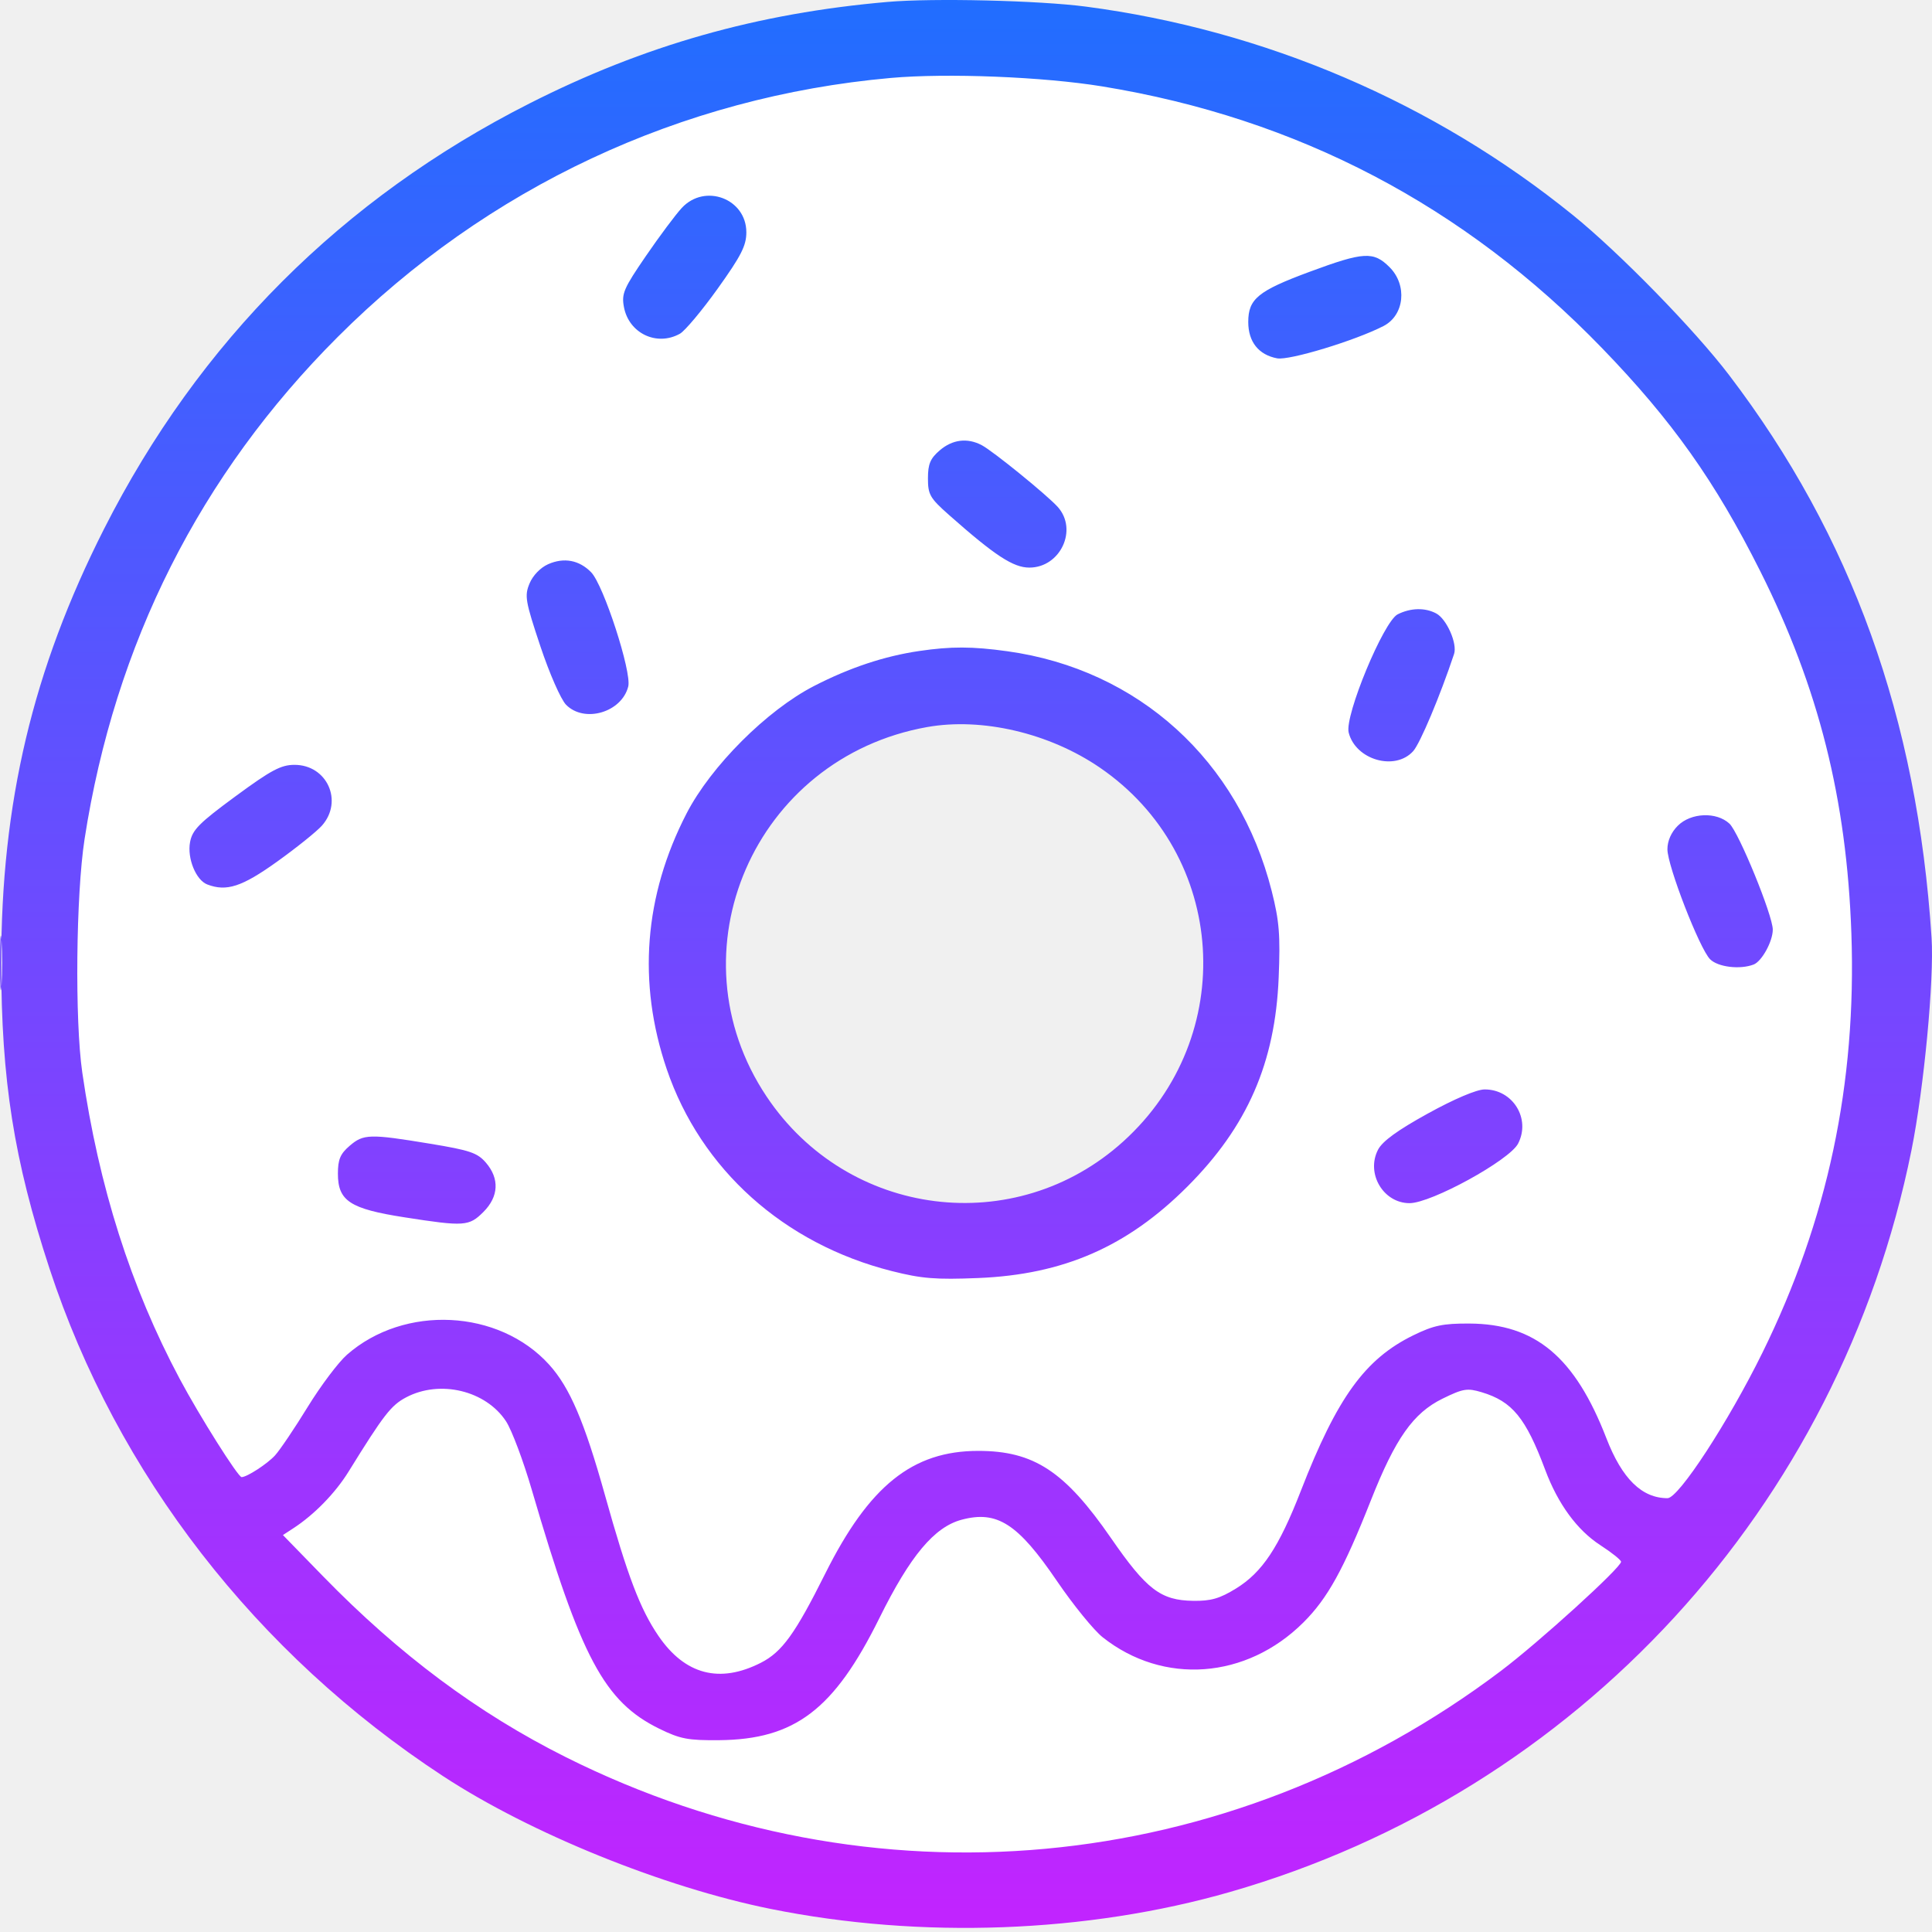
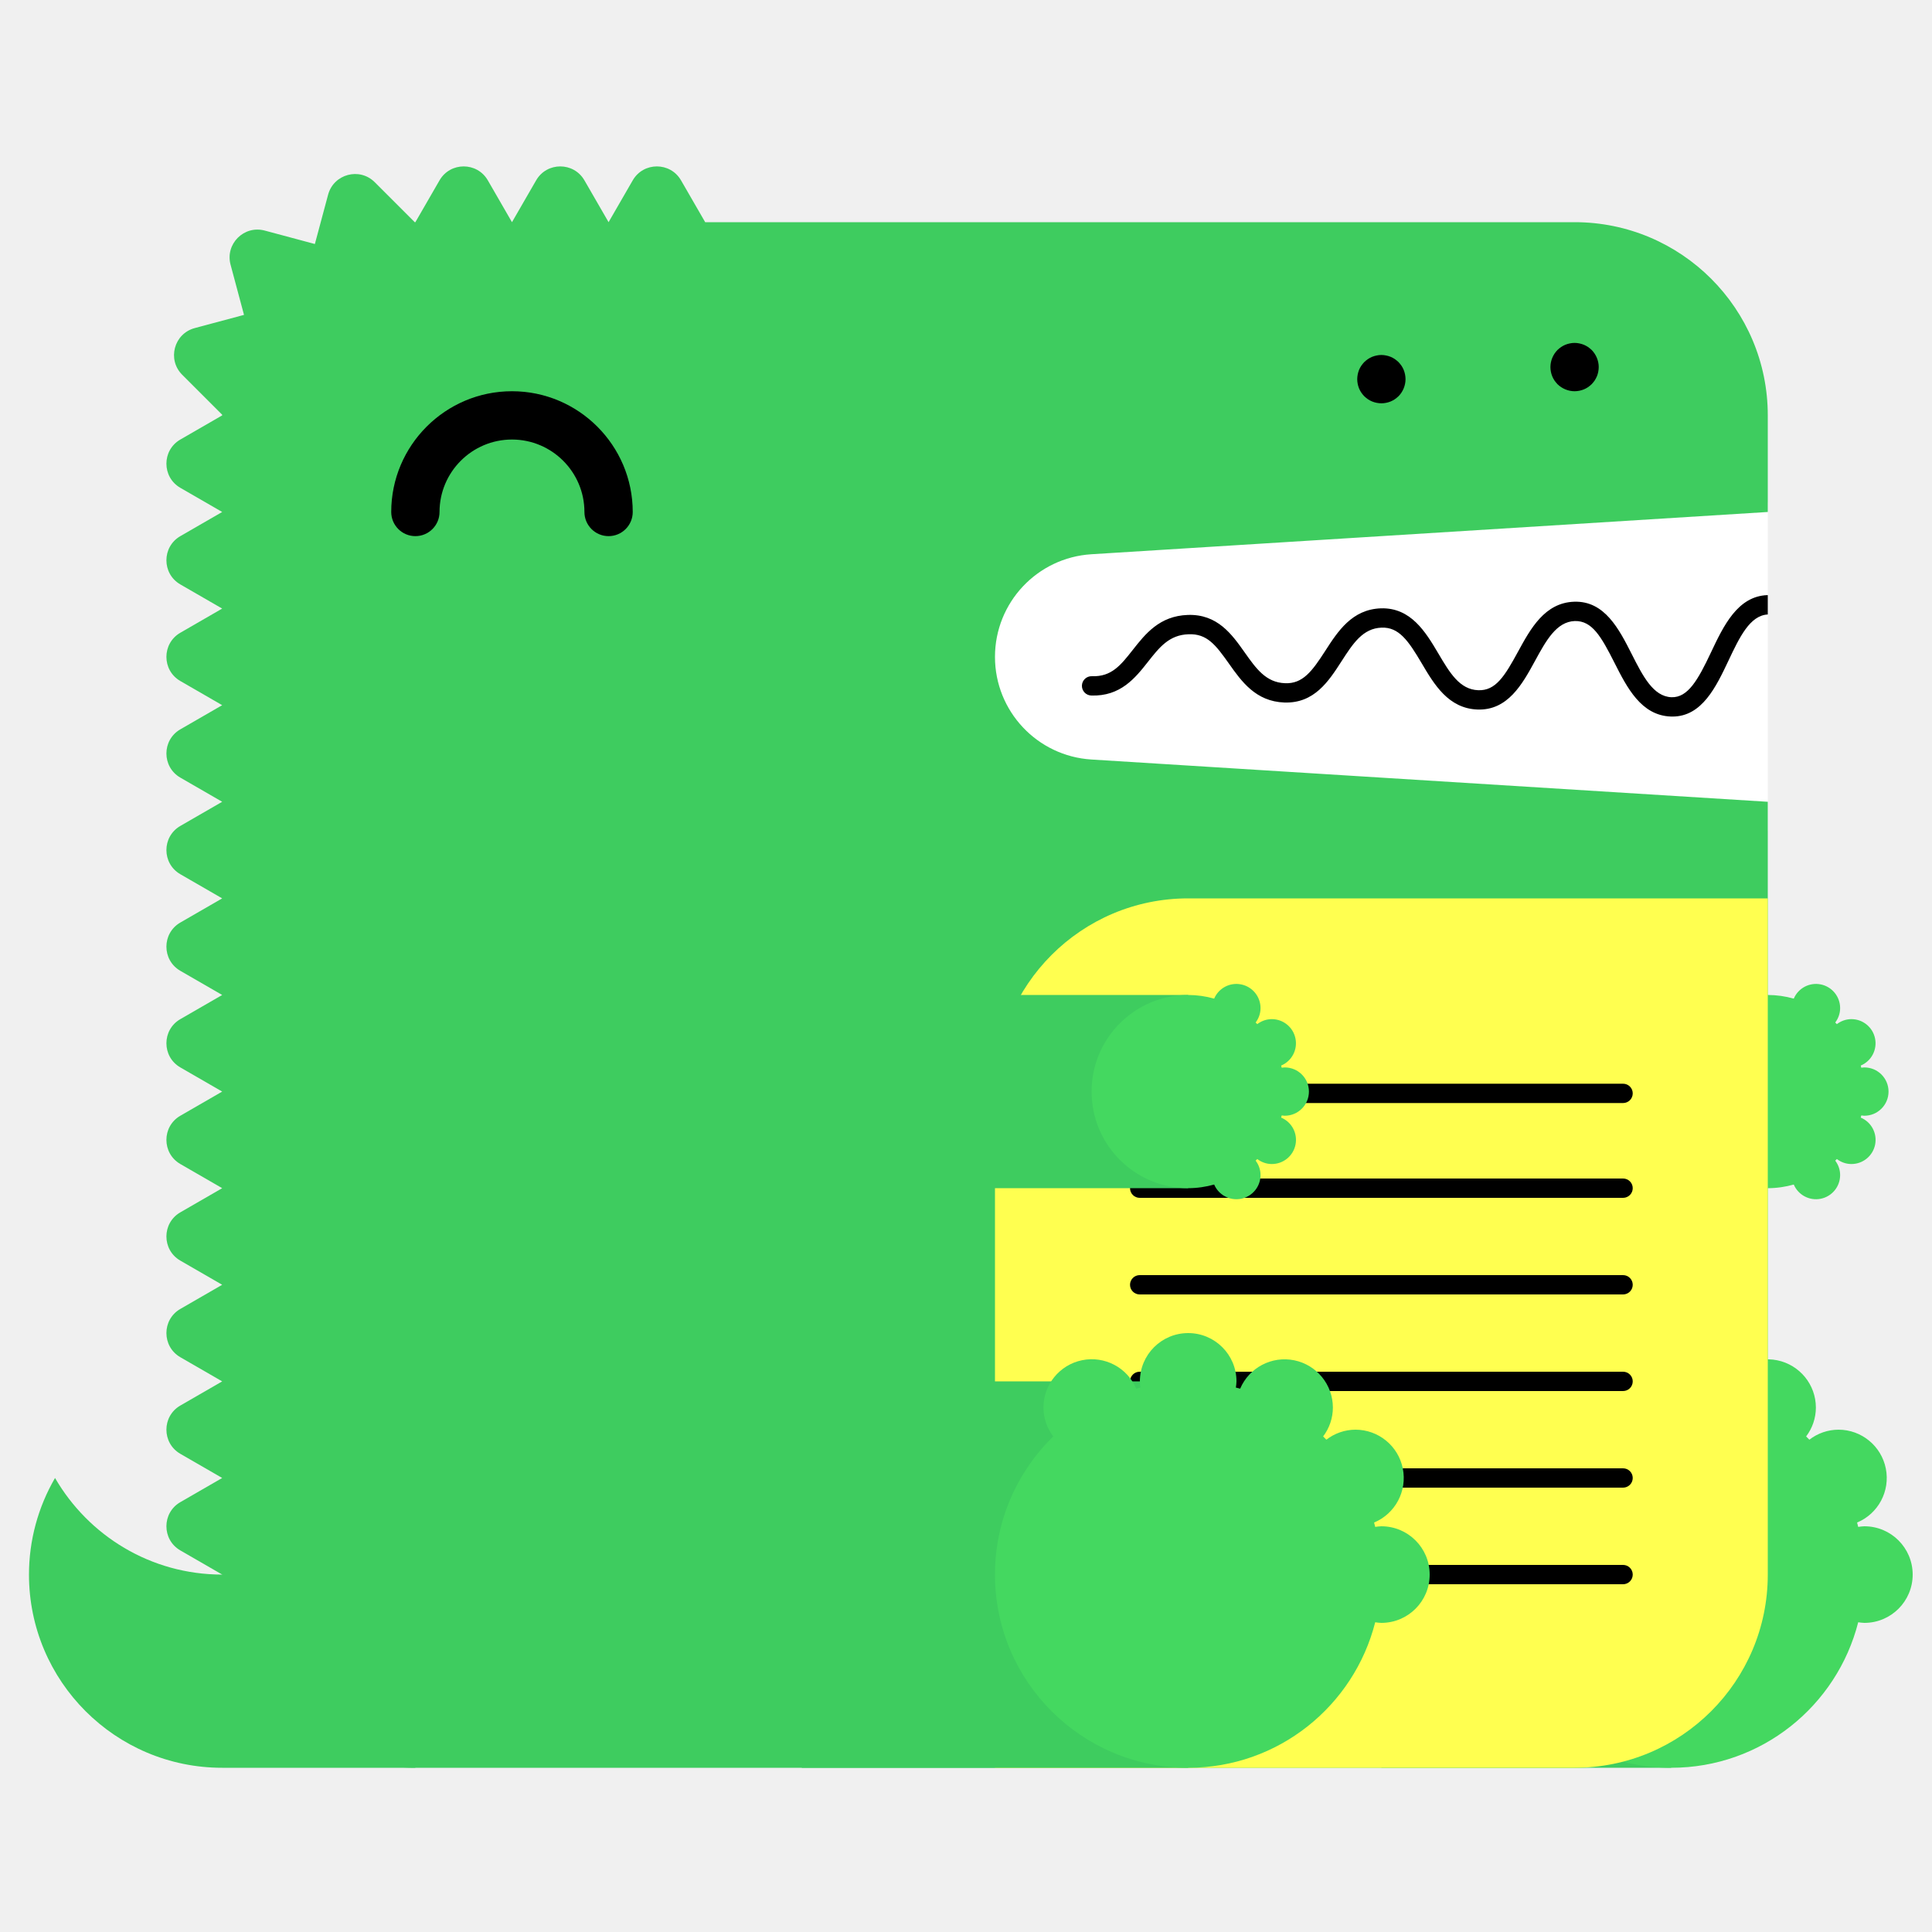
- <svg xmlns="http://www.w3.org/2000/svg" width="100%" height="100%" viewBox="0 0 458 458" version="1.1" xml:space="preserve" style="fill-rule:evenodd;clip-rule:evenodd;stroke-linejoin:round;stroke-miterlimit:2;">
-   <g>
-     <path d="M228.515,7c122.257,0 221.515,99.258 221.515,221.515c-0,122.257 -99.258,221.515 -221.515,221.515c-122.257,-0 -221.515,-99.258 -221.515,-221.515c0,-122.257 99.258,-221.515 221.515,-221.515Zm0.602,155.453c36.865,0 66.795,29.93 66.795,66.795c-0,36.865 -29.93,66.795 -66.795,66.795c-36.865,-0 -66.795,-29.93 -66.795,-66.795c0,-36.865 29.93,-66.795 66.795,-66.795Z" style="fill:#fff;" />
-     <path d="M210.443,0.454c-30.902,2.68 -57.723,10.284 -84.925,24.073c-44.377,22.496 -78.367,56.484 -100.84,100.837c-16.909,33.372 -24.413,65.036 -24.388,102.908c0.018,27.763 3.015,46.745 11.441,72.436c15.983,48.738 49.019,91.343 93.328,120.36c20.708,13.562 52.243,26.337 77.669,31.467c35.566,7.174 74.997,5.712 108.907,-4.038c82.411,-23.696 144.411,-91.178 161.485,-175.764c2.977,-14.751 5.421,-40.566 4.776,-50.456c-3.396,-52.026 -18.921,-95.168 -47.992,-133.355c-8.213,-10.79 -25.969,-28.975 -37.047,-37.942c-32.978,-26.695 -73.047,-43.844 -115.456,-49.414c-11.108,-1.459 -36.131,-2.052 -46.958,-1.112m0.701,18.027c-49.722,4.439 -95.627,25.944 -131.096,61.412c-32.648,32.649 -52.821,72.665 -59.999,119.02c-2.042,13.184 -2.335,42.995 -0.544,55.336c3.928,27.08 11.501,50.89 23.106,72.645c4.685,8.785 13.814,23.27 14.664,23.27c1.266,-0 6.104,-3.143 7.928,-5.151c1.172,-1.289 4.653,-6.452 7.736,-11.475c3.083,-5.021 7.273,-10.594 9.309,-12.382c13.587,-11.929 36.035,-10.822 47.948,2.364c4.888,5.411 8.349,13.509 13.225,30.946c5.377,19.225 8.333,26.997 12.691,33.369c6.278,9.178 14.497,11.32 24.281,6.329c5.001,-2.552 8.116,-6.867 15.215,-21.082c10.424,-20.871 20.719,-29.135 36.293,-29.135c13.179,0 20.531,4.828 31.467,20.663c8.435,12.215 11.783,14.772 19.487,14.884c4.206,0.061 6.278,-0.536 10.147,-2.917c6.234,-3.835 10.173,-9.77 15.381,-23.165c8.598,-22.117 15.209,-31.263 26.642,-36.856c4.829,-2.363 7.036,-2.828 13.289,-2.797c15.663,0.075 25.038,7.921 32.5,27.199c3.718,9.602 8.411,14.201 14.493,14.201c2.63,0 14.394,-18.033 22.485,-34.469c15.478,-31.439 22.339,-63.769 21.095,-99.412c-1.112,-31.871 -7.759,-58.287 -21.614,-85.895c-10.68,-21.282 -20.901,-35.697 -37.445,-52.806c-32.706,-33.825 -72.222,-54.528 -118.514,-62.091c-13.983,-2.284 -36.819,-3.197 -50.17,-2.005m-49.507,30.796c-1.456,1.564 -5.29,6.698 -8.519,11.41c-5.267,7.684 -5.803,8.93 -5.209,12.1c1.169,6.23 7.776,9.384 13.261,6.333c1.199,-0.668 5.235,-5.484 8.969,-10.704c5.572,-7.79 6.789,-10.181 6.789,-13.345c-0,-7.959 -9.811,-11.676 -15.291,-5.794m148.81,15.157c-12.212,4.523 -14.535,6.423 -14.535,11.898c-0,4.702 2.456,7.79 6.851,8.616c2.882,0.54 18.499,-4.204 25.215,-7.661c4.958,-2.551 5.693,-9.688 1.436,-13.945c-3.805,-3.805 -6.105,-3.672 -18.967,1.092m-87.687,42.34c-2.23,1.918 -2.781,3.232 -2.781,6.638c0,3.839 0.48,4.671 4.974,8.648c10.894,9.641 15.248,12.495 19.059,12.495c7.358,0 11.573,-8.986 6.742,-14.376c-2.517,-2.808 -15.322,-13.216 -18.015,-14.642c-3.413,-1.806 -6.95,-1.369 -9.979,1.237m-92.825,26.978c-1.817,0.805 -3.618,2.673 -4.402,4.565c-1.218,2.939 -1.006,4.163 2.558,14.857c2.161,6.482 4.871,12.653 6.106,13.903c4.348,4.401 13.195,1.795 14.735,-4.34c0.856,-3.413 -5.846,-24.052 -8.792,-27.072c-2.83,-2.901 -6.442,-3.578 -10.205,-1.913m201.4,11.879c-3.338,1.676 -12.616,24.055 -11.619,28.027c1.628,6.488 10.99,9.187 15.294,4.409c1.64,-1.82 6.379,-13.086 9.692,-23.036c0.817,-2.452 -1.746,-8.278 -4.225,-9.605c-2.654,-1.42 -6.057,-1.344 -9.142,0.205m-113.422,8.695c-8.28,1.217 -16.503,3.953 -24.955,8.306c-11.171,5.751 -24.412,18.993 -30.198,30.199c-10.071,19.506 -11.672,40.127 -4.706,60.61c8.081,23.759 27.762,41.419 53.357,47.881c7.099,1.793 10.398,2.057 20.482,1.648c20.224,-0.823 35.333,-7.426 49.57,-21.662c14.236,-14.236 20.839,-29.346 21.661,-49.57c0.41,-10.084 0.145,-13.383 -1.647,-20.482c-7.82,-30.974 -31.591,-52.548 -62.663,-56.869c-8.314,-1.156 -13.35,-1.171 -20.901,-0.061m1.869,18.033c-40.97,7.302 -60.962,53.331 -38.046,87.593c19.246,28.776 58.98,33.781 84.541,10.649c27.43,-24.821 24.714,-67.954 -5.58,-88.654c-11.965,-8.174 -27.896,-11.908 -40.915,-9.588m-163.947,16.405c-8.625,6.34 -10.235,7.961 -10.78,10.87c-0.716,3.818 1.39,9.003 4.076,10.034c4.568,1.752 8.223,0.56 16.537,-5.393c4.617,-3.308 9.408,-7.154 10.644,-8.548c5.126,-5.78 1.234,-14.413 -6.497,-14.413c-3.205,-0 -5.519,1.233 -13.98,7.45m341.896,6.992c-1.556,1.556 -2.453,3.592 -2.453,5.57c0,3.941 7.618,23.573 10.116,26.072c1.863,1.862 7.081,2.497 10.321,1.253c1.94,-0.745 4.541,-5.486 4.541,-8.275c0,-3.37 -8.046,-23.047 -10.272,-25.122c-3.07,-2.86 -9.14,-2.612 -12.253,0.502m-397.731,32.516c0,5.77 0.165,8.13 0.367,5.245c0.201,-2.884 0.201,-7.606 -0,-10.49c-0.202,-2.885 -0.367,-0.525 -0.367,5.245m338.495,35.695c-7.197,3.967 -10.777,6.568 -11.821,8.585c-2.908,5.624 1.25,12.669 7.478,12.669c5.149,0 23.685,-10.171 25.725,-14.116c3.056,-5.91 -1.254,-12.878 -7.945,-12.844c-1.888,0.009 -7.173,2.253 -13.437,5.706m-255.611,7.661c-2.222,1.911 -2.78,3.236 -2.78,6.6c-0,6.463 2.854,8.336 15.768,10.347c14.227,2.217 15.312,2.143 18.733,-1.278c3.625,-3.626 3.842,-7.886 0.594,-11.664c-2.019,-2.345 -3.781,-2.945 -13.239,-4.505c-14.331,-2.363 -15.793,-2.324 -19.076,0.5m13.401,59.625c-3.583,1.892 -5.285,4.087 -13.653,17.609c-3.147,5.084 -8.109,10.178 -13.073,13.416l-2.489,1.623l9.492,9.749c18.105,18.594 36.741,32.48 57.59,42.908c72.477,36.251 156.791,28.471 221.657,-20.455c9.035,-6.815 28.479,-24.48 28.479,-25.874c0,-0.41 -2.211,-2.178 -4.913,-3.93c-5.499,-3.562 -10.04,-9.763 -13.057,-17.825c-4.626,-12.365 -7.81,-16.256 -15.084,-18.435c-3.407,-1.021 -4.383,-0.862 -9.249,1.519c-6.961,3.406 -11.195,9.414 -17.012,24.135c-6.451,16.327 -10.25,23.204 -15.964,28.9c-13.514,13.474 -33.214,14.94 -47.604,3.542c-2.108,-1.669 -6.995,-7.681 -10.861,-13.361c-9.248,-13.586 -14.163,-16.747 -22.562,-14.512c-6.505,1.731 -12.195,8.535 -19.527,23.351c-10.729,21.679 -20.01,28.745 -37.977,28.915c-7.378,0.069 -9.241,-0.288 -14.201,-2.723c-13.015,-6.392 -18.582,-16.828 -30.216,-56.644c-2.006,-6.869 -4.749,-14.166 -6.093,-16.216c-4.797,-7.313 -15.664,-9.925 -23.683,-5.692" style="fill:url(#_Linear1);" />
+ <svg xmlns="http://www.w3.org/2000/svg" width="200" height="200" viewBox="0 0 200 200">
+   <g fill="none" fill-rule="evenodd">
+     <path fill="#FFF" d="M99 52h84v34H99z" />
+     <path d="M23 163c-7.398 0-13.843-4.027-17.303-10A19.886 19.886 0 0 0 3 163c0 11.046 8.954 20 20 20h20v-20H23z" fill="#3ECC5F" />
+     <path d="M112.98 57.376L183 53V43c0-11.046-8.954-20-20-20H73l-2.5-4.33c-1.112-1.925-3.889-1.925-5 0L63 23l-2.5-4.33c-1.111-1.925-3.889-1.925-5 0L53 23l-2.5-4.33c-1.111-1.925-3.889-1.925-5 0L43 23c-.022 0-.042.003-.065.003l-4.142-4.141c-1.57-1.571-4.252-.853-4.828 1.294l-1.369 5.104-5.192-1.392c-2.148-.575-4.111 1.389-3.535 3.536l1.39 5.193-5.102 1.367c-2.148.576-2.867 3.259-1.296 4.83l4.142 4.142c0 .021-.003.042-.003.064l-4.33 2.5c-1.925 1.111-1.925 3.889 0 5L23 53l-4.33 2.5c-1.925 1.111-1.925 3.889 0 5L23 63l-4.33 2.5c-1.925 1.111-1.925 3.889 0 5L23 73l-4.33 2.5c-1.925 1.111-1.925 3.889 0 5L23 83l-4.33 2.5c-1.925 1.111-1.925 3.889 0 5L23 93l-4.33 2.5c-1.925 1.111-1.925 3.889 0 5L23 103l-4.33 2.5c-1.925 1.111-1.925 3.889 0 5L23 113l-4.33 2.5c-1.925 1.111-1.925 3.889 0 5L23 123l-4.33 2.5c-1.925 1.111-1.925 3.889 0 5L23 133l-4.33 2.5c-1.925 1.111-1.925 3.889 0 5L23 143l-4.33 2.5c-1.925 1.111-1.925 3.889 0 5L23 153l-4.33 2.5c-1.925 1.111-1.925 3.889 0 5L23 163c0 11.046 8.954 20 20 20h120c11.046 0 20-8.954 20-20V83l-70.02-4.376A10.645 10.645 0 0 1 103 68c0-5.621 4.37-10.273 9.98-10.624" fill="#3ECC5F" />
+     <path fill="#3ECC5F" d="M143 183h30v-40h-30z" />
+     <path d="M193 158c-.219 0-.428.037-.639.064-.038-.15-.074-.301-.116-.451A5 5 0 0 0 190.32 148a4.96 4.96 0 0 0-3.016 1.036 26.531 26.531 0 0 0-.335-.336 4.955 4.955 0 0 0 1.011-2.987 5 5 0 0 0-9.599-1.959c-.148-.042-.297-.077-.445-.115.027-.211.064-.42.064-.639a5 5 0 0 0-5-5 5 5 0 0 0-5 5c0 .219.037.428.064.639-.148.038-.297.073-.445.115a4.998 4.998 0 0 0-9.599 1.959c0 1.125.384 2.151 1.011 2.987-3.717 3.632-6.031 8.693-6.031 14.3 0 11.046 8.954 20 20 20 9.339 0 17.16-6.41 19.361-15.064.211.027.42.064.639.064a5 5 0 0 0 5-5 5 5 0 0 0-5-5" fill="#44D860" />
+     <path fill="#3ECC5F" d="M153 123h30v-20h-30z" />
+     <path d="M193 115.5a2.5 2.5 0 1 0 0-5c-.109 0-.214.019-.319.032-.02-.075-.037-.15-.058-.225a2.501 2.501 0 0 0-.963-4.807c-.569 0-1.088.197-1.508.518a6.653 6.653 0 0 0-.168-.168c.314-.417.506-.931.506-1.494a2.5 2.5 0 0 0-4.8-.979A9.987 9.987 0 0 0 183 103c-5.522 0-10 4.478-10 10s4.478 10 10 10c.934 0 1.833-.138 2.69-.377a2.5 2.5 0 0 0 4.8-.979c0-.563-.192-1.077-.506-1.494.057-.055.113-.111.168-.168.42.321.939.518 1.508.518a2.5 2.5 0 0 0 .963-4.807c.021-.074.038-.15.058-.225.105.013.21.032.319.032" fill="#44D860" />
+     <path d="M63 55.5a2.5 2.5 0 0 1-2.5-2.5c0-4.136-3.364-7.5-7.5-7.5s-7.5 3.364-7.5 7.5a2.5 2.5 0 1 1-5 0c0-6.893 5.607-12.5 12.5-12.5S65.5 46.107 65.5 53a2.5 2.5 0 0 1-2.5 2.5" fill="#000" />
+     <path d="M103 183h60c11.046 0 20-8.954 20-20V93h-60c-11.046 0-20 8.954-20 20v70z" fill="#FFFF50" />
+     <path d="M168.02 124h-50.04a1 1 0 1 1 0-2h50.04a1 1 0 1 1 0 2m0 20h-50.04a1 1 0 1 1 0-2h50.04a1 1 0 1 1 0 2m0 20h-50.04a1 1 0 1 1 0-2h50.04a1 1 0 1 1 0 2m0-49.814h-50.04a1 1 0 1 1 0-2h50.04a1 1 0 1 1 0 2m0 19.814h-50.04a1 1 0 1 1 0-2h50.04a1 1 0 1 1 0 2m0 20h-50.04a1 1 0 1 1 0-2h50.04a1 1 0 1 1 0 2M183 61.611c-.012 0-.022-.006-.034-.005-3.09.105-4.552 3.196-5.842 5.923-1.346 2.85-2.387 4.703-4.093 4.647-1.889-.068-2.969-2.202-4.113-4.46-1.314-2.594-2.814-5.536-5.963-5.426-3.046.104-4.513 2.794-5.807 5.167-1.377 2.528-2.314 4.065-4.121 3.994-1.927-.07-2.951-1.805-4.136-3.813-1.321-2.236-2.848-4.75-5.936-4.664-2.994.103-4.465 2.385-5.763 4.4-1.373 2.13-2.335 3.428-4.165 3.351-1.973-.07-2.992-1.51-4.171-3.177-1.324-1.873-2.816-3.993-5.895-3.89-2.928.1-4.399 1.97-5.696 3.618-1.232 1.564-2.194 2.802-4.229 2.724a1 1 0 0 0-.072 2c3.017.101 4.545-1.8 5.872-3.487 1.177-1.496 2.193-2.787 4.193-2.855 1.926-.082 2.829 1.115 4.195 3.045 1.297 1.834 2.769 3.914 5.731 4.021 3.103.104 4.596-2.215 5.918-4.267 1.182-1.834 2.202-3.417 4.15-3.484 1.793-.067 2.769 1.35 4.145 3.681 1.297 2.197 2.766 4.686 5.787 4.796 3.125.108 4.634-2.62 5.949-5.035 1.139-2.088 2.214-4.06 4.119-4.126 1.793-.042 2.728 1.595 4.111 4.33 1.292 2.553 2.757 5.445 5.825 5.556l.169.003c3.064 0 4.518-3.075 5.805-5.794 1.139-2.41 2.217-4.68 4.067-4.773v-2z" fill="#000" />
+     <path fill="#3ECC5F" d="M83 183h40v-40H83z" />
+     <path d="M143 158c-.219 0-.428.037-.639.064-.038-.15-.074-.301-.116-.451A5 5 0 0 0 140.32 148a4.96 4.96 0 0 0-3.016 1.036 26.531 26.531 0 0 0-.335-.336 4.955 4.955 0 0 0 1.011-2.987 5 5 0 0 0-9.599-1.959c-.148-.042-.297-.077-.445-.115.027-.211.064-.42.064-.639a5 5 0 0 0-5-5 5 5 0 0 0-5 5c0 .219.037.428.064.639-.148.038-.297.073-.445.115a4.998 4.998 0 0 0-9.599 1.959c0 1.125.384 2.151 1.011 2.987-3.717 3.632-6.031 8.693-6.031 14.3 0 11.046 8.954 20 20 20 9.339 0 17.16-6.41 19.361-15.064.211.027.42.064.639.064a5 5 0 0 0 5-5 5 5 0 0 0-5-5" fill="#44D860" />
+     <path fill="#3ECC5F" d="M83 123h40v-20H83z" />
+     <path d="M133 115.5a2.5 2.5 0 1 0 0-5c-.109 0-.214.019-.319.032-.02-.075-.037-.15-.058-.225a2.501 2.501 0 0 0-.963-4.807c-.569 0-1.088.197-1.508.518a6.653 6.653 0 0 0-.168-.168c.314-.417.506-.931.506-1.494a2.5 2.5 0 0 0-4.8-.979A9.987 9.987 0 0 0 123 103c-5.522 0-10 4.478-10 10s4.478 10 10 10c.934 0 1.833-.138 2.69-.377a2.5 2.5 0 0 0 4.8-.979c0-.563-.192-1.077-.506-1.494.057-.055.113-.111.168-.168.42.321.939.518 1.508.518a2.5 2.5 0 0 0 .963-4.807c.021-.074.038-.15.058-.225.105.013.21.032.319.032" fill="#44D860" />
+     <path d="M143 41.75c-.16 0-.33-.02-.49-.05a2.52 2.52 0 0 1-.47-.14c-.15-.06-.29-.14-.431-.23-.13-.09-.259-.2-.38-.31-.109-.12-.219-.24-.309-.38s-.17-.28-.231-.43a2.619 2.619 0 0 1-.189-.96c0-.16.02-.33.05-.49.03-.16.08-.31.139-.47.061-.15.141-.29.231-.43.09-.13.2-.26.309-.38.121-.11.25-.22.38-.31.141-.09.281-.17.431-.23.149-.06.31-.11.47-.14.32-.07.65-.07.98 0 .159.03.32.08.47.14.149.06.29.14.43.23.13.09.259.2.38.31.11.12.22.25.31.38.09.14.17.28.23.43.06.16.11.31.14.47.029.16.05.33.05.49 0 .66-.271 1.31-.73 1.77-.121.11-.25.22-.38.31-.14.09-.281.17-.43.23a2.565 2.565 0 0 1-.96.19m20-1.25c-.66 0-1.3-.27-1.771-.73a3.802 3.802 0 0 1-.309-.38c-.09-.14-.17-.28-.231-.43a2.619 2.619 0 0 1-.189-.96c0-.66.27-1.3.729-1.77.121-.11.25-.22.38-.31.141-.09.281-.17.431-.23.149-.06.31-.11.47-.14.32-.07.66-.07.98 0 .159.03.32.08.47.14.149.06.29.14.43.23.13.09.259.2.38.31.459.47.73 1.11.73 1.77 0 .16-.021.33-.05.49-.03.16-.08.32-.14.47-.07.15-.14.29-.23.43-.09.13-.2.26-.31.38-.121.11-.25.22-.38.31-.14.09-.281.17-.43.23a2.565 2.565 0 0 1-.96.19" fill="#000" />
  </g>
-   <defs>
-     <linearGradient id="_Linear1" x1="0" y1="0" x2="1" y2="0" gradientUnits="userSpaceOnUse" gradientTransform="matrix(2.79874e-14,457.069,-457.069,2.79874e-14,229.145,0)">
-       <stop offset="0" style="stop-color:#206eff;stop-opacity:1" />
-       <stop offset="1" style="stop-color:#c323ff;stop-opacity:1" />
-     </linearGradient>
-   </defs>
</svg>
